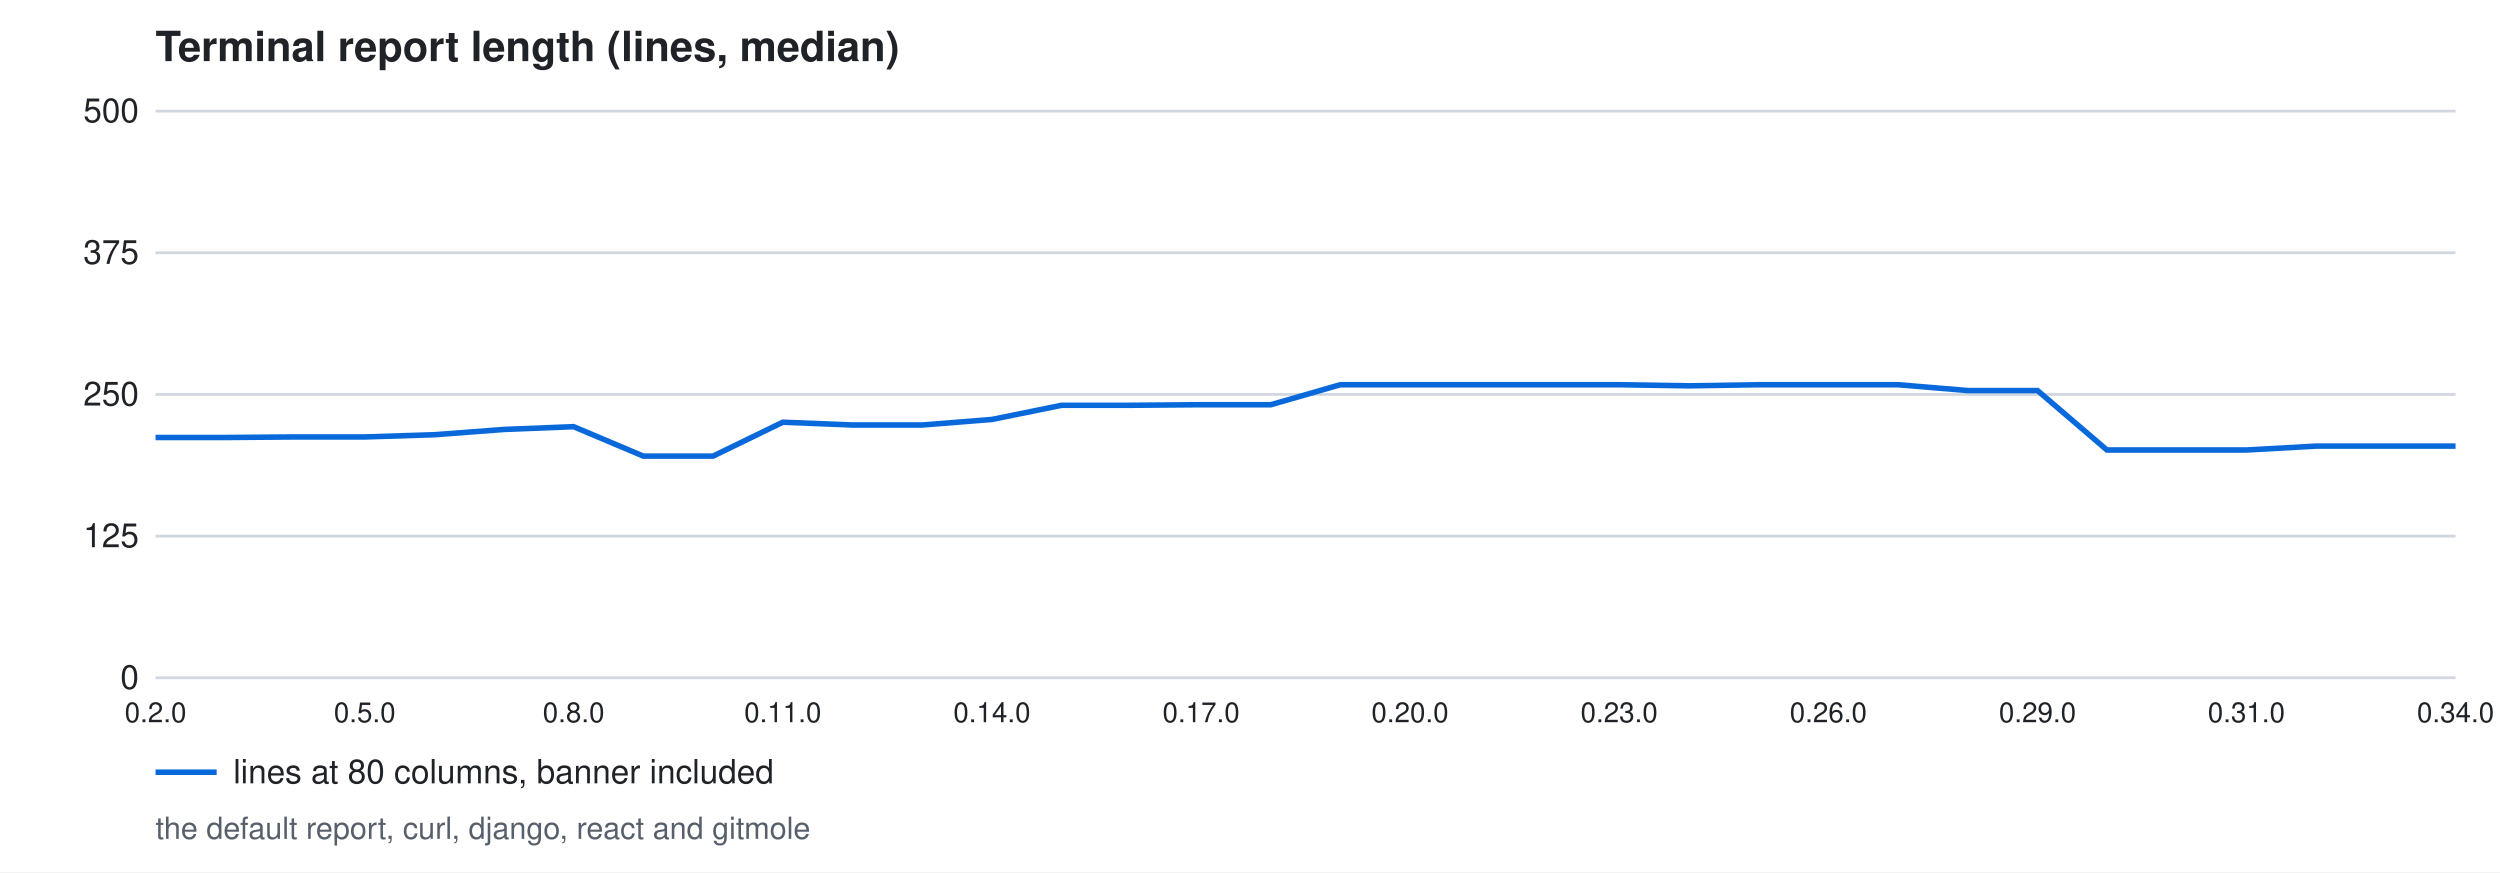
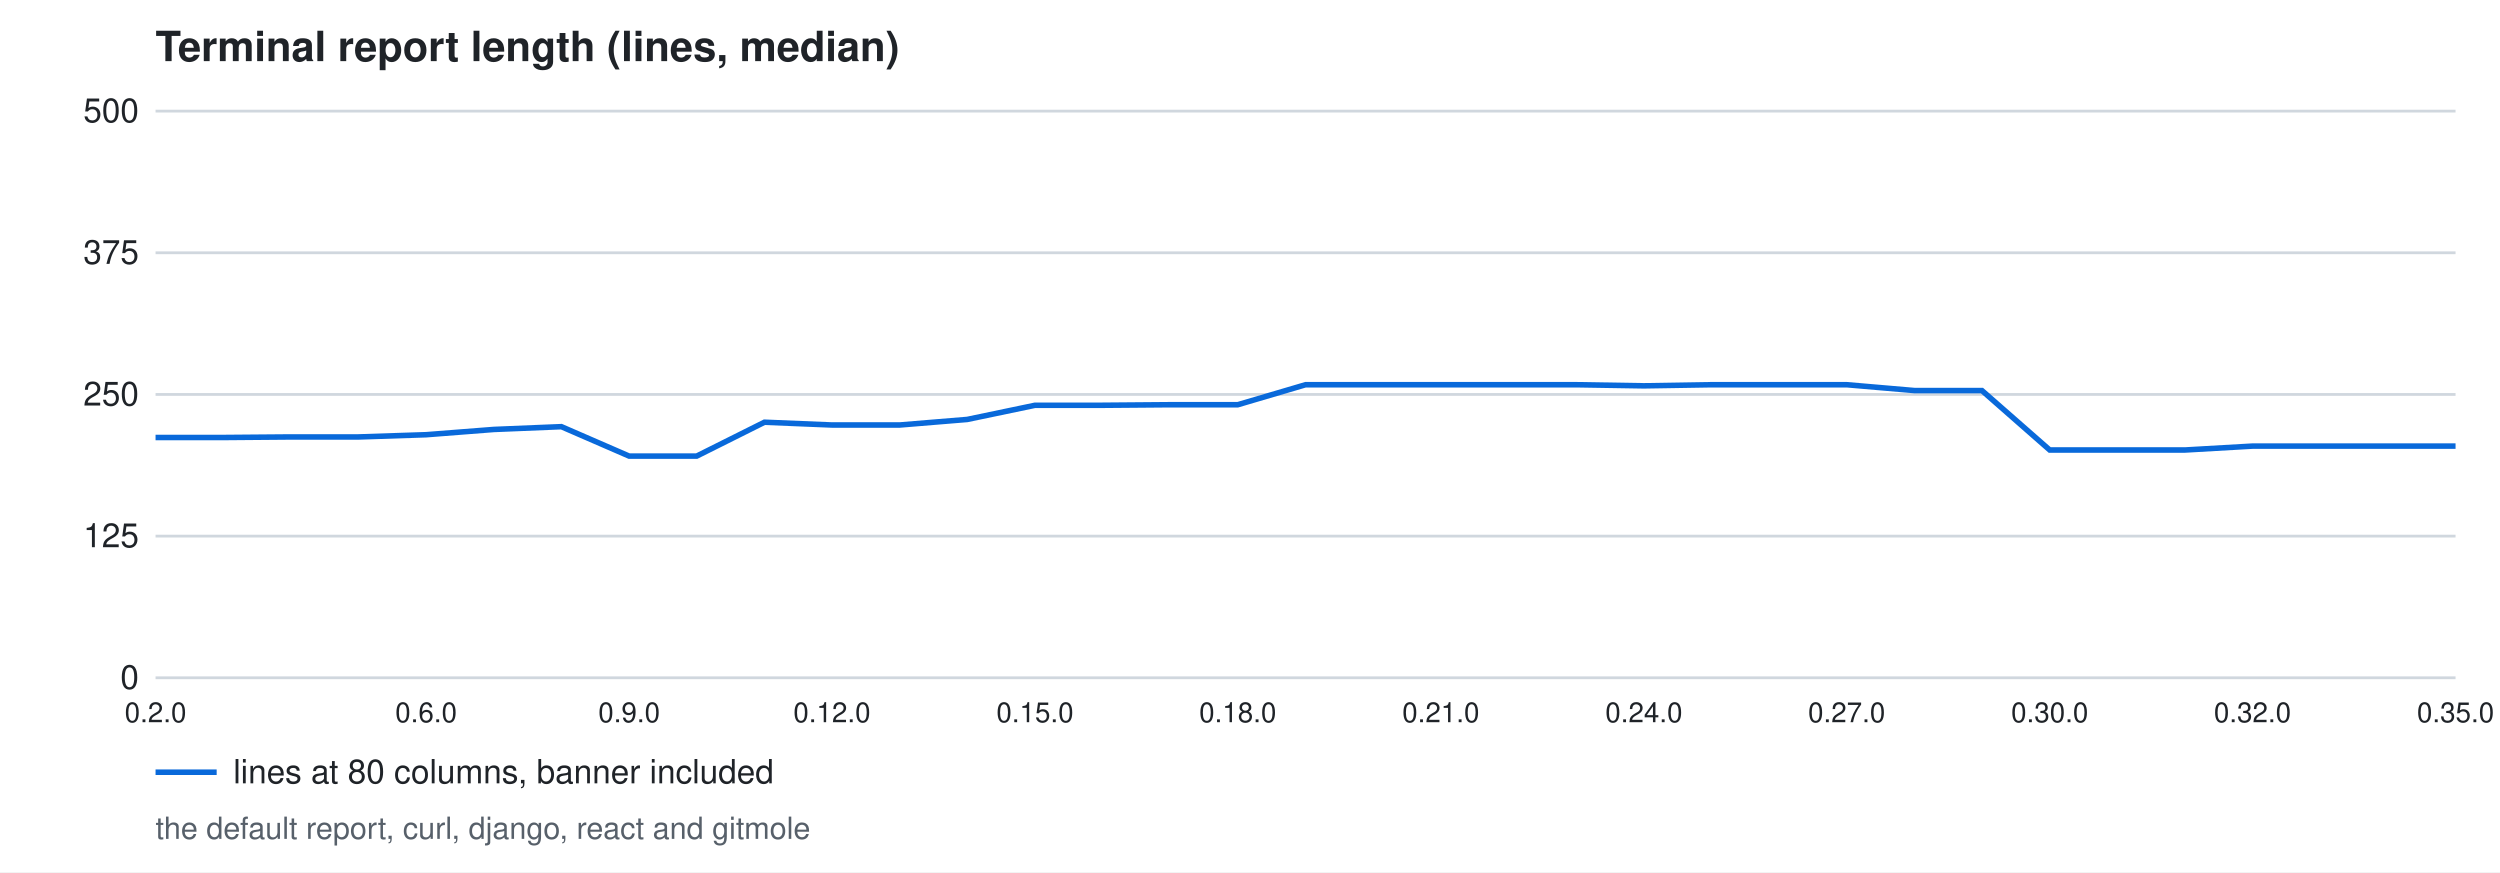
<svg xmlns="http://www.w3.org/2000/svg" width="900" height="314" viewBox="0 0 900 314" font-family="-apple-system,Segoe UI,Helvetica,Arial,sans-serif" font-size="12">
  <rect width="900" height="314" fill="#ffffff" />
  <text x="56" y="22" font-size="15" font-weight="600" fill="#1f2328">Terminal report length (lines, median)</text>
  <line x1="56" y1="244.0" x2="884" y2="244.0" stroke="#d0d7de" stroke-width="1" />
  <text x="50" y="248.0" text-anchor="end" fill="#1f2328">0</text>
  <line x1="56" y1="193.0" x2="884" y2="193.0" stroke="#d0d7de" stroke-width="1" />
  <text x="50" y="197.0" text-anchor="end" fill="#1f2328">125</text>
  <line x1="56" y1="142.0" x2="884" y2="142.0" stroke="#d0d7de" stroke-width="1" />
  <text x="50" y="146.0" text-anchor="end" fill="#1f2328">250</text>
  <line x1="56" y1="91.0" x2="884" y2="91.0" stroke="#d0d7de" stroke-width="1" />
  <text x="50" y="95.0" text-anchor="end" fill="#1f2328">375</text>
  <line x1="56" y1="40.0" x2="884" y2="40.0" stroke="#d0d7de" stroke-width="1" />
  <text x="50" y="44.0" text-anchor="end" fill="#1f2328">500</text>
  <text x="56.0" y="260" text-anchor="middle" fill="#1f2328" font-size="10">0.2.0</text>
-   <text x="131.3" y="260" text-anchor="middle" fill="#1f2328" font-size="10">0.5.0</text>
-   <text x="206.5" y="260" text-anchor="middle" fill="#1f2328" font-size="10">0.8.0</text>
-   <text x="281.8" y="260" text-anchor="middle" fill="#1f2328" font-size="10">0.11.0</text>
-   <text x="357.1" y="260" text-anchor="middle" fill="#1f2328" font-size="10">0.14.0</text>
-   <text x="432.4" y="260" text-anchor="middle" fill="#1f2328" font-size="10">0.17.0</text>
-   <text x="507.6" y="260" text-anchor="middle" fill="#1f2328" font-size="10">0.20.0</text>
-   <text x="582.9" y="260" text-anchor="middle" fill="#1f2328" font-size="10">0.23.0</text>
-   <text x="658.2" y="260" text-anchor="middle" fill="#1f2328" font-size="10">0.26.0</text>
-   <text x="733.5" y="260" text-anchor="middle" fill="#1f2328" font-size="10">0.29.0</text>
-   <text x="808.7" y="260" text-anchor="middle" fill="#1f2328" font-size="10">0.31.0</text>
-   <text x="884.0" y="260" text-anchor="middle" fill="#1f2328" font-size="10">0.34.0</text>
-   <polyline points="56.0,157.5 81.1,157.5 106.2,157.3 131.3,157.3 156.4,156.5 181.5,154.6 206.5,153.6 231.6,164.2 256.7,164.2 281.8,152.0 306.9,153.0 332.0,153.0 357.1,151.0 382.2,145.9 407.3,145.9 432.4,145.7 457.5,145.7 482.5,138.5 507.6,138.5 532.7,138.5 557.8,138.5 582.9,138.5 608.0,138.9 633.1,138.5 658.2,138.5 683.3,138.5 708.4,140.6 733.5,140.6 758.5,162.0 783.6,162.0 808.7,162.0 833.8,160.6 858.9,160.6 884.0,160.6" fill="none" stroke="#0969da" stroke-width="2" />
+   <text x="153.4" y="260" text-anchor="middle" fill="#1f2328" font-size="10">0.6.0</text>
+   <text x="226.5" y="260" text-anchor="middle" fill="#1f2328" font-size="10">0.9.0</text>
+   <text x="299.5" y="260" text-anchor="middle" fill="#1f2328" font-size="10">0.12.0</text>
+   <text x="372.6" y="260" text-anchor="middle" fill="#1f2328" font-size="10">0.15.0</text>
+   <text x="445.6" y="260" text-anchor="middle" fill="#1f2328" font-size="10">0.18.0</text>
+   <text x="518.7" y="260" text-anchor="middle" fill="#1f2328" font-size="10">0.21.0</text>
+   <text x="591.8" y="260" text-anchor="middle" fill="#1f2328" font-size="10">0.24.0</text>
+   <text x="664.8" y="260" text-anchor="middle" fill="#1f2328" font-size="10">0.27.0</text>
+   <text x="737.9" y="260" text-anchor="middle" fill="#1f2328" font-size="10">0.30.0</text>
+   <text x="810.9" y="260" text-anchor="middle" fill="#1f2328" font-size="10">0.32.0</text>
+   <text x="884.0" y="260" text-anchor="middle" fill="#1f2328" font-size="10">0.35.0</text>
+   <polyline points="56.0,157.5 80.4,157.5 104.7,157.3 129.1,157.3 153.4,156.5 177.8,154.6 202.1,153.6 226.5,164.2 250.8,164.2 275.2,152.0 299.5,153.0 323.9,153.0 348.2,151.0 372.6,145.9 396.9,145.9 421.3,145.7 445.6,145.7 470.0,138.5 494.4,138.5 518.7,138.5 543.1,138.5 567.4,138.5 591.8,138.9 616.1,138.5 640.5,138.5 664.8,138.5 689.2,140.6 713.5,140.6 737.9,162.0 762.2,162.0 786.6,162.0 810.9,160.6 835.3,160.6 859.6,160.6 884.0,160.6" fill="none" stroke="#0969da" stroke-width="2" />
  <line x1="56" y1="278" x2="78" y2="278" stroke="#0969da" stroke-width="2" />
  <text x="84" y="282" fill="#1f2328">lines at 80 columns, banner included</text>
  <text x="56" y="302" fill="#57606a" font-size="11">the default report, curl, django, react and gitmole</text>
</svg>
